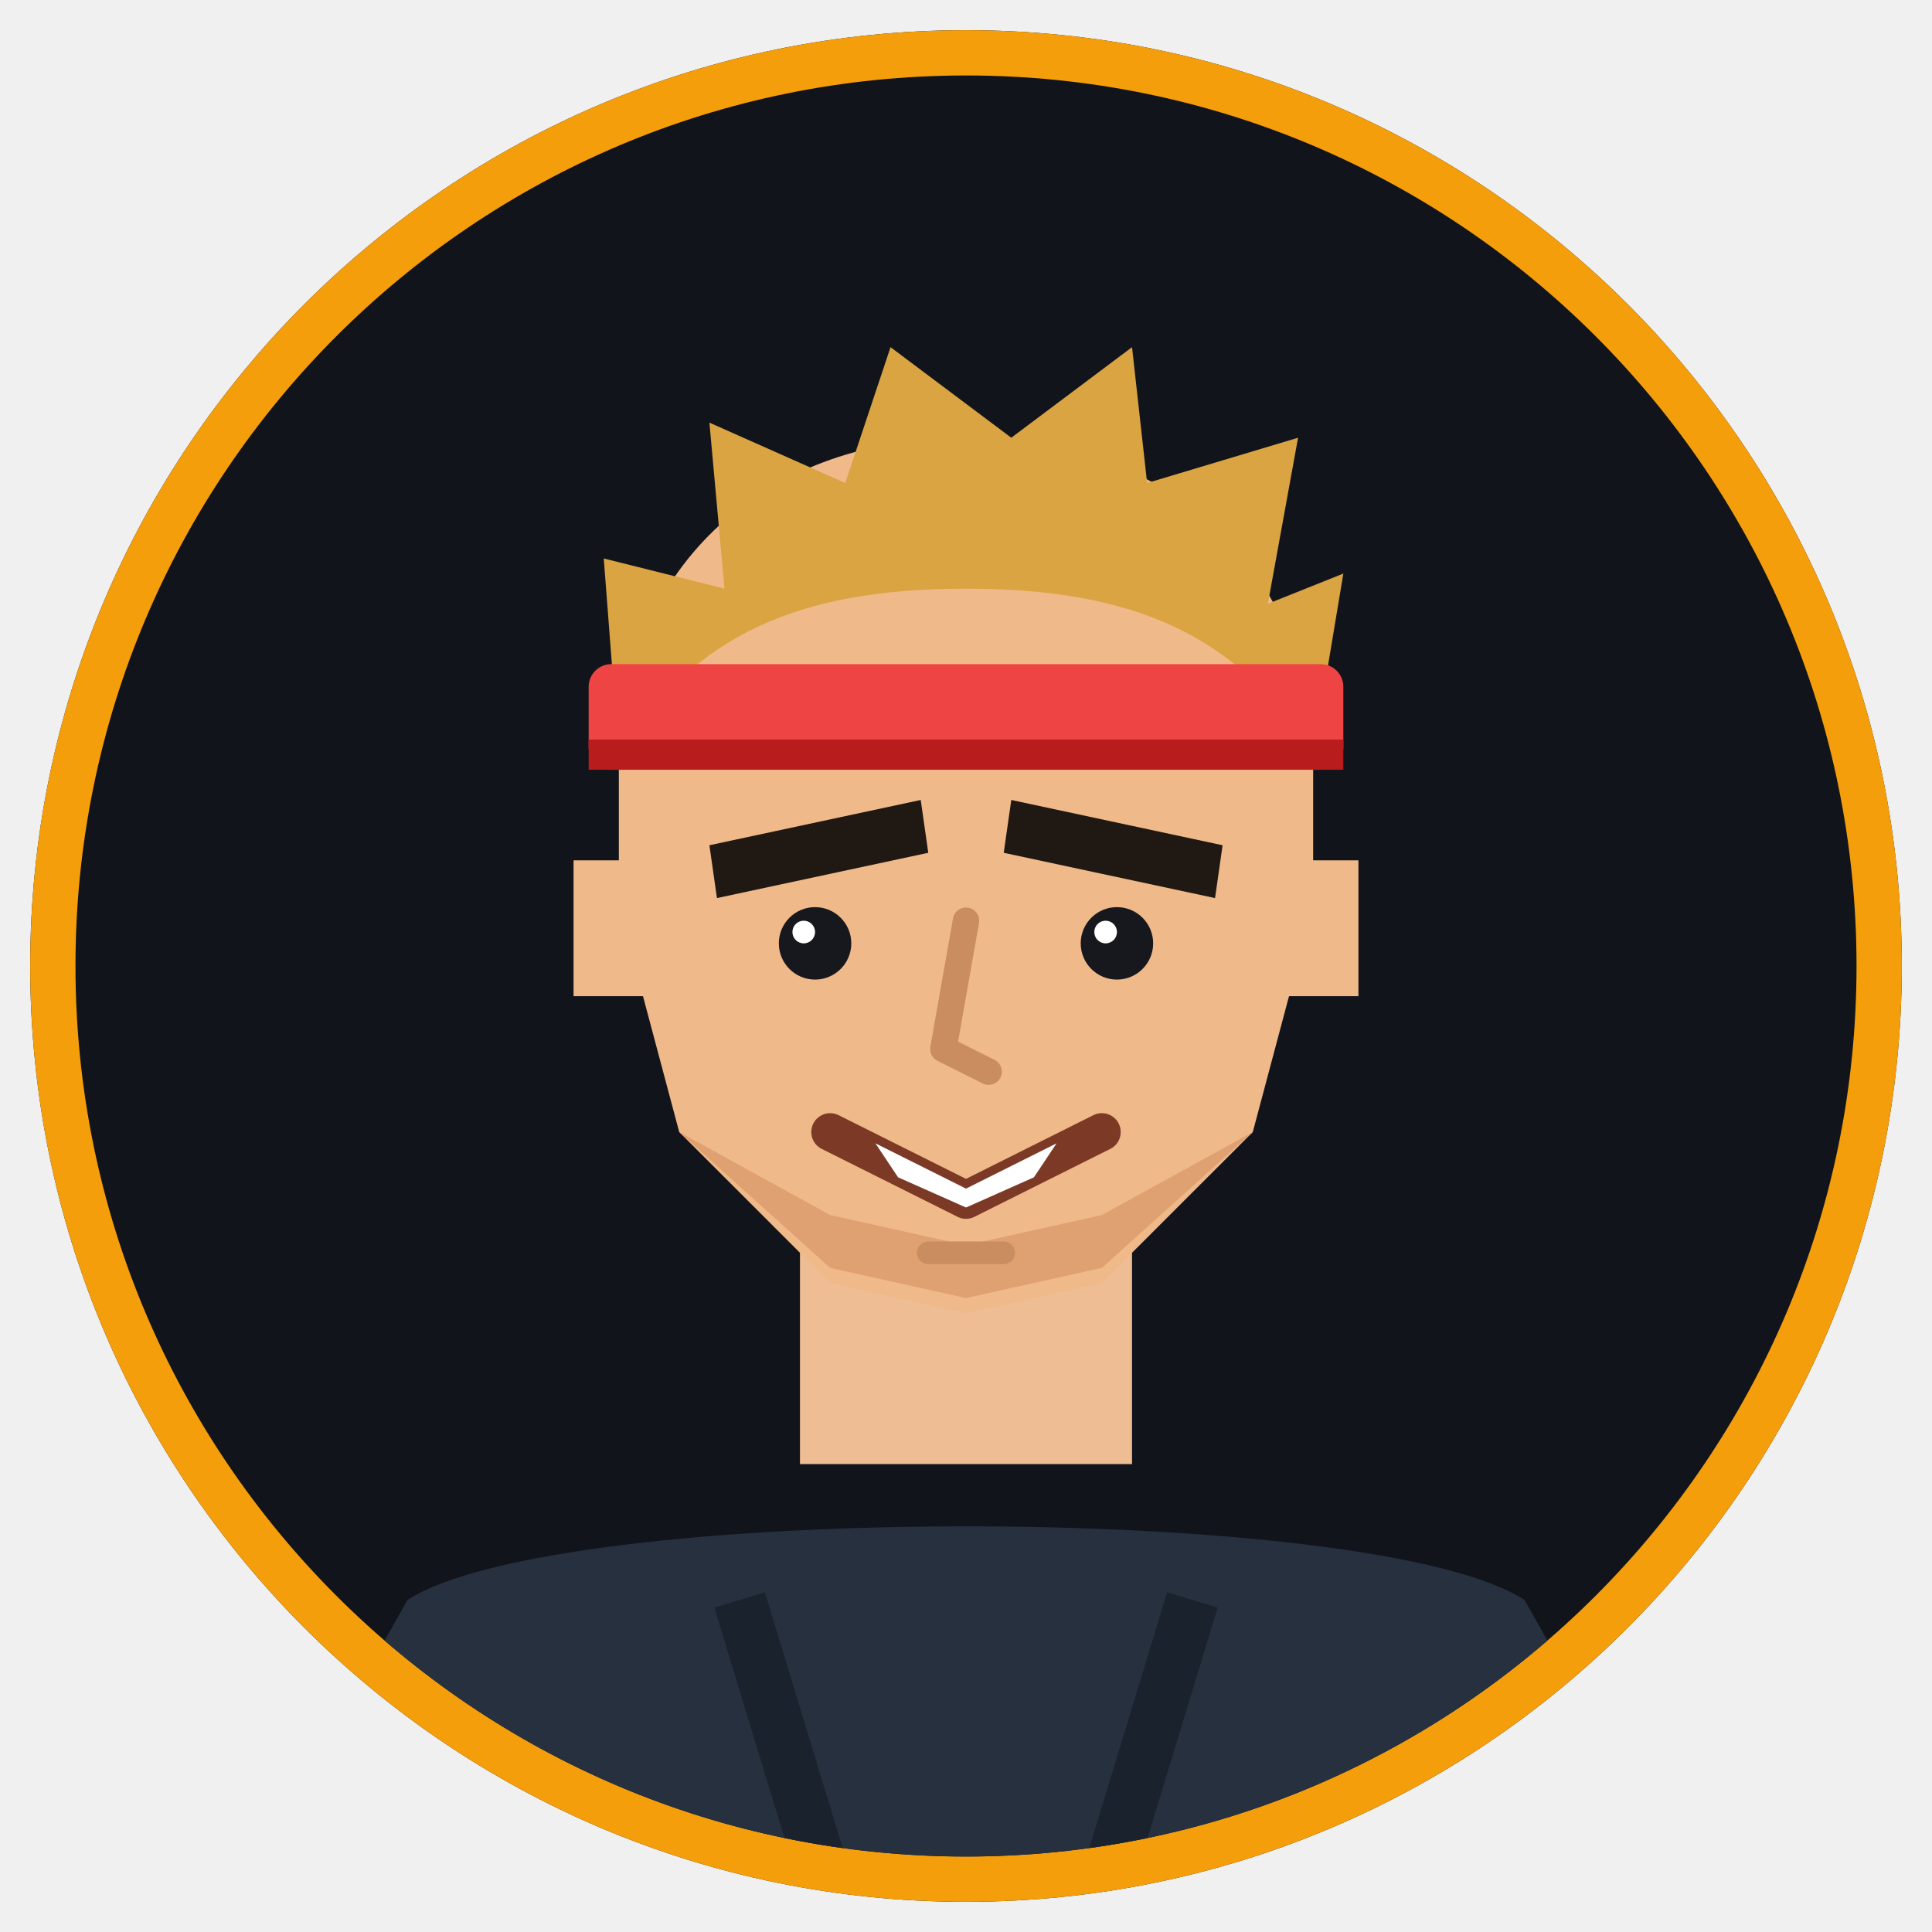
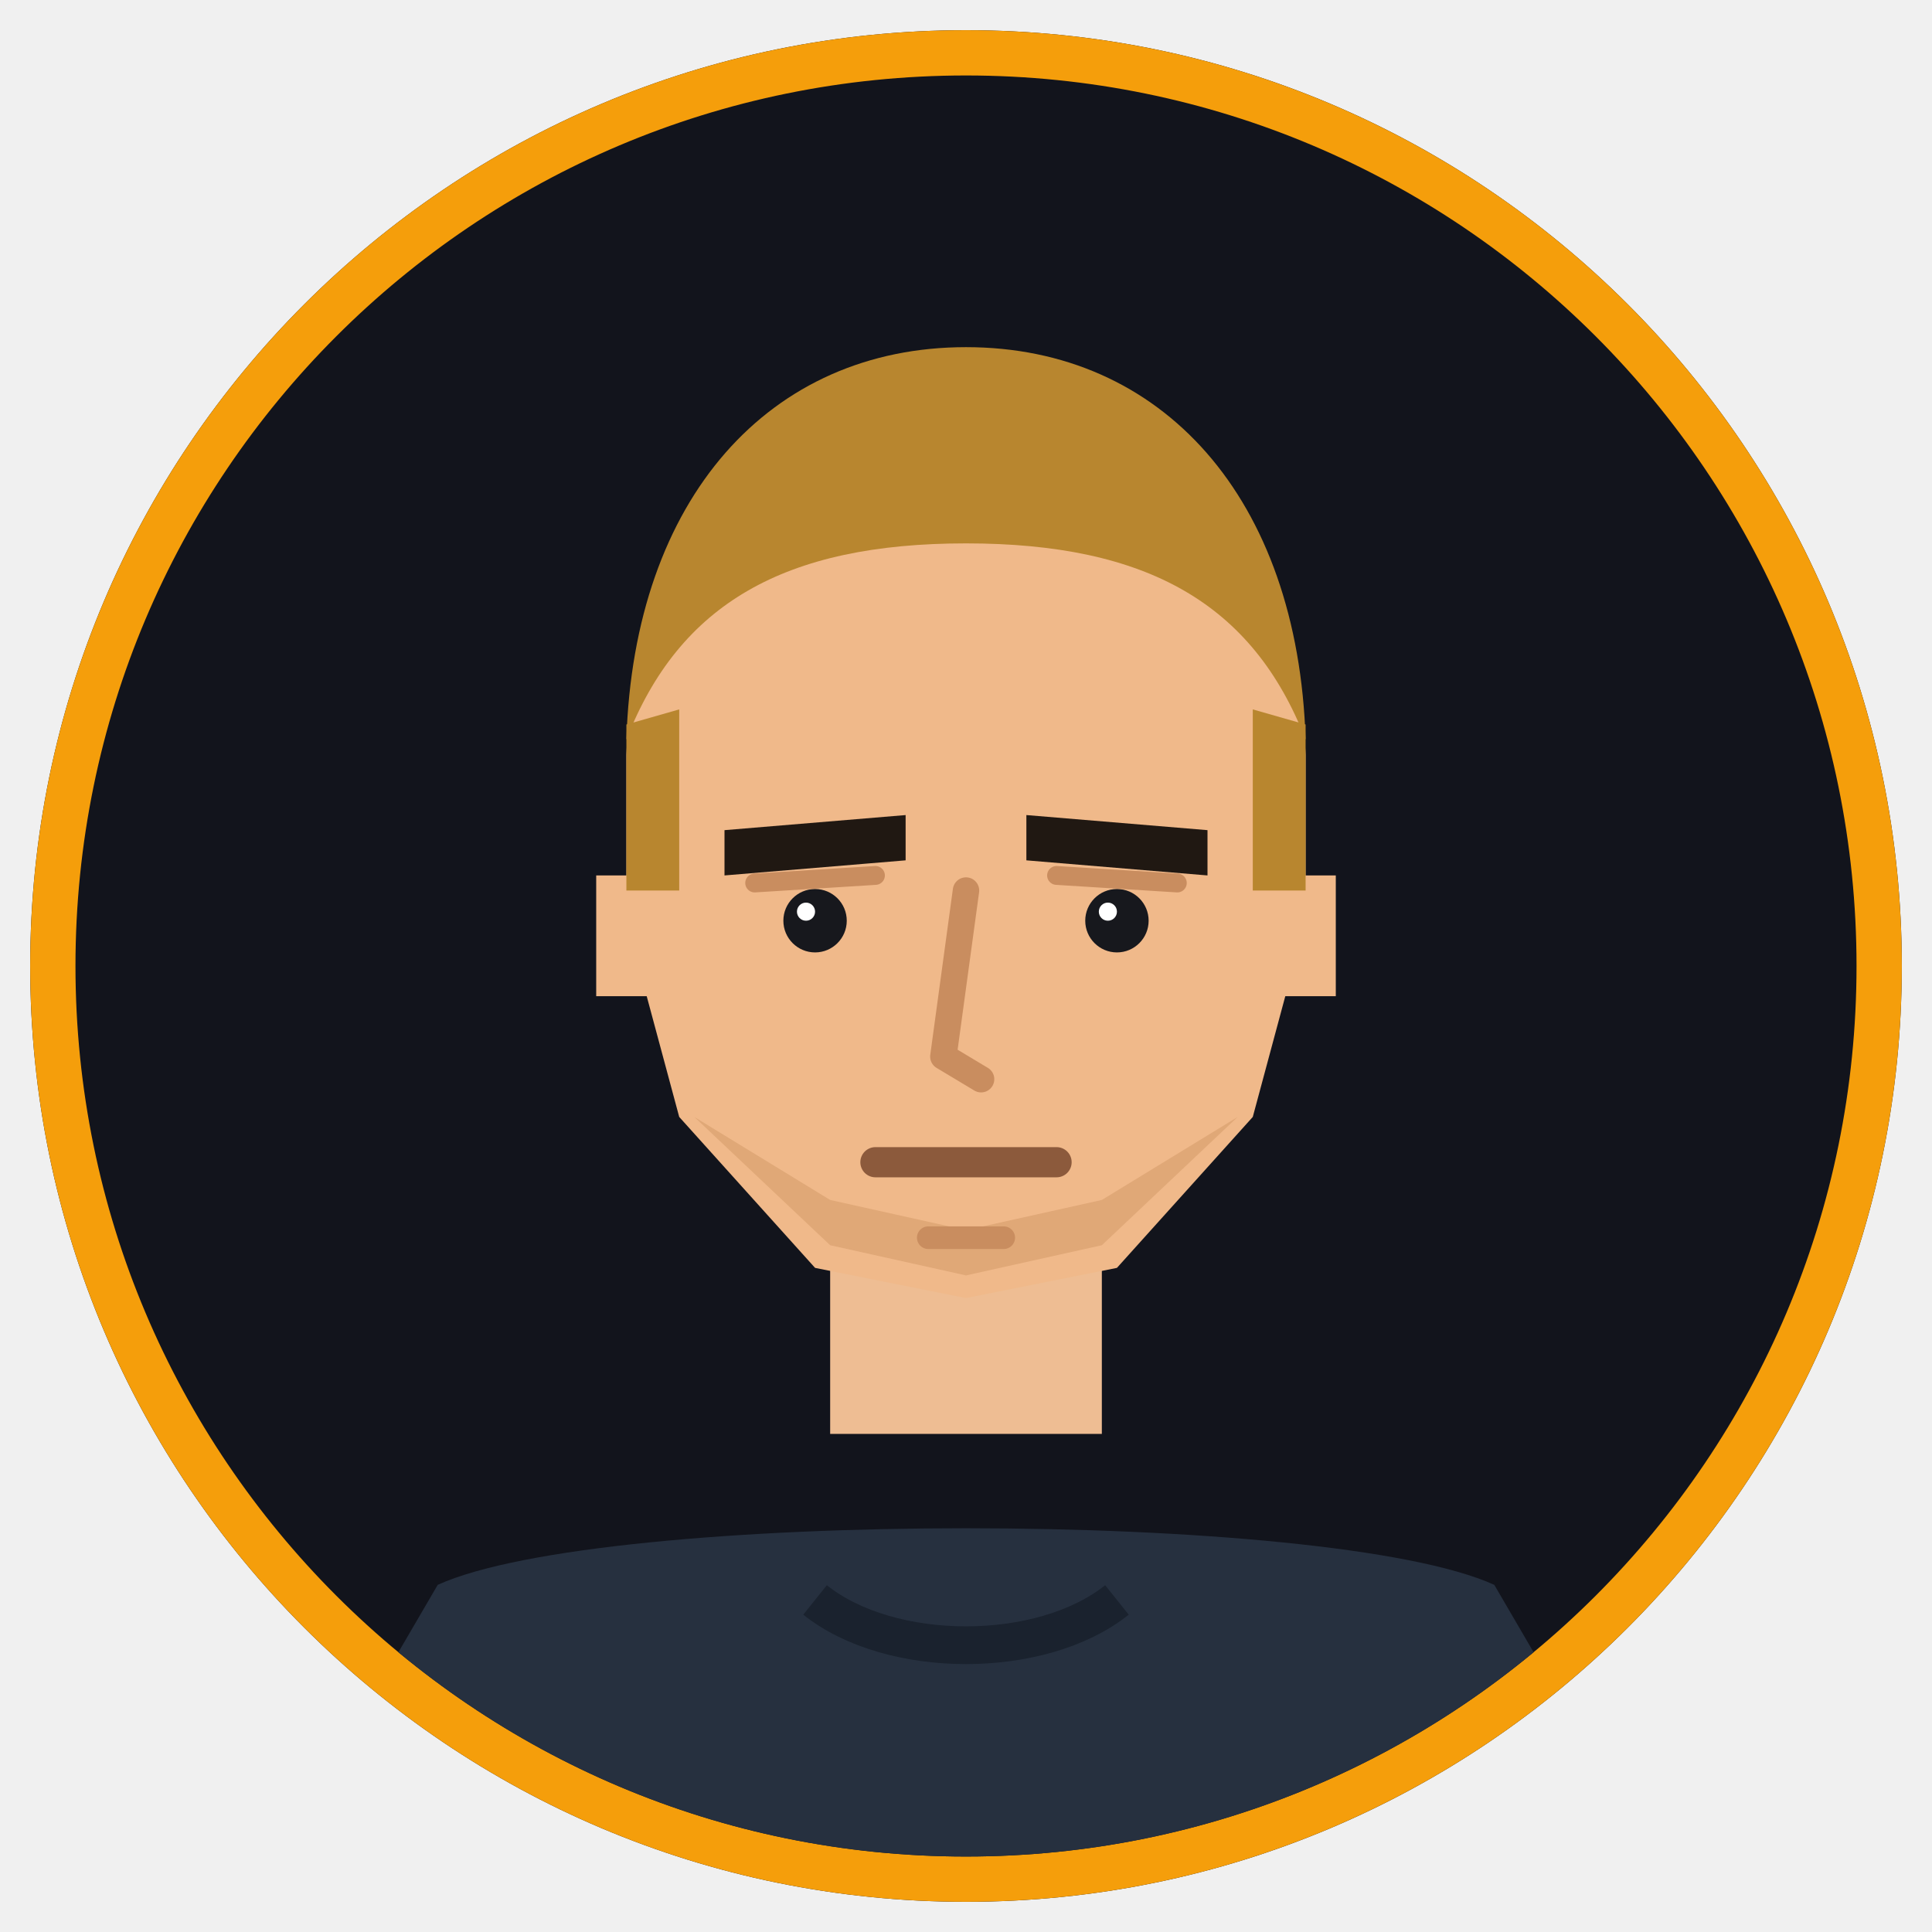
<svg xmlns="http://www.w3.org/2000/svg" viewBox="0 0 256 256" width="256" height="256" role="img" aria-label="Max — brave, driving voice">
  <circle cx="128" cy="128" r="124" fill="#12141c" />
  <circle cx="128" cy="128" r="121" fill="none" stroke="#f59e0b" stroke-width="6" />
  <clipPath id="discM">
    <circle cx="128" cy="128" r="118" />
  </clipPath>
  <g clip-path="url(#discM)">
-     <rect x="106" y="158" width="44" height="36" fill="#eebd93" />
-     <path d="M28 258 L54 212 C74 199 182 199 202 212 L228 258 Z" fill="#26303f" />
-     <path d="M98 212 L112 258 M158 212 L144 258" fill="none" stroke="#1a222e" stroke-width="7" />
-     <rect x="76" y="114" width="10" height="18" fill="#f0b98a" />
-     <rect x="170" y="114" width="10" height="18" fill="#f0b98a" />
-     <path d="M128 58 C154 58 172 74 174 98 L174 120 L166 150 L146 170 L128 174              L110 170 L90 150 L82 120 L82 98 C84 74 102 58 128 58 Z" fill="#f0b98a" />
-     <path d="M90 150 L110 168 L128 172 L146 168 L166 150 L146 161 L128 165 L110 161 Z" fill="#dfa171" />
-     <path d="M82 100 L80 74 L96 78 L94 56 L112 64 L118 46 L134 58 L150 46              L152 64 L172 58 L168 80 L178 76 L174 100              C164 84 150 78 128 78 C106 78 92 84 82 100 Z" fill="#d9a441" />
-     <rect x="78" y="88" width="100" height="14" rx="3" fill="#ef4444" />
-     <rect x="78" y="98" width="100" height="4" fill="#b91c1c" />
-     <path d="M94 112 L122 106 L123 113 L95 119 Z" fill="#201812" />
-     <path d="M162 112 L134 106 L133 113 L161 119 Z" fill="#201812" />
-     <circle cx="108" cy="125" r="4.8" fill="#17181d" />
-     <circle cx="148" cy="125" r="4.8" fill="#17181d" />
-     <circle cx="106.5" cy="123.5" r="1.5" fill="#ffffff" />
-     <circle cx="146.5" cy="123.5" r="1.5" fill="#ffffff" />
-     <path d="M128 122 L125 139 L131 142" fill="none" stroke="#c98d5f" stroke-width="3.5" stroke-linejoin="round" stroke-linecap="round" />
-     <path d="M110 150 L128 159 L146 150" fill="none" stroke="#7c3a26" stroke-width="5" stroke-linecap="round" stroke-linejoin="round" />
-     <path d="M116 151.5 L128 157.5 L140 151.5 L137 156 L128 160 L119 156 Z" fill="#ffffff" />
-     <path d="M123 166 L133 166" fill="none" stroke="#c98d5f" stroke-width="3" stroke-linecap="round" />
+     <rect x="110" y="156" width="36" height="34" fill="#eebd93" />
+     <path d="M30 258 L58 210 C80 200 176 200 198 210 L226 258 Z" fill="#26303f" />
+     <path d="M108 212 C118 220 138 220 148 212" fill="none" stroke="#1a222e" stroke-width="5" />
+     <rect x="79" y="116" width="9" height="16" fill="#f0b98a" />
+     <rect x="168" y="116" width="9" height="16" fill="#f0b98a" />
+     <path d="M128 56 C154 56 172 74 173 100 L173 122 L166 148 L148 168 L128 172              L108 168 L90 148 L83 122 L83 100 C84 74 102 56 128 56 Z" fill="#f0b98a" />
+     <path d="M92 148 L110 165 L128 169 L146 165 L164 148 L146 159 L128 163 L110 159 Z" fill="#e0a877" />
+     <path d="M83 98 C84 66 102 46 128 46 C154 46 172 66 173 98              C166 80 152 72 128 72 C104 72 90 80 83 98 Z" fill="#b8862f" />
+     <path d="M83 96 L83 118 L90 118 L90 94 Z" fill="#b8862f" />
+     <path d="M173 96 L173 118 L166 118 L166 94 Z" fill="#b8862f" />
+     <path d="M96 110 L120 108 L120 114 L96 116 Z" fill="#201812" />
+     <path d="M160 110 L136 108 L136 114 L160 116 Z" fill="#201812" />
+     <circle cx="108" cy="122" r="4.2" fill="#17181d" />
+     <circle cx="148" cy="122" r="4.2" fill="#17181d" />
+     <circle cx="106.8" cy="120.8" r="1.2" fill="#ffffff" />
+     <circle cx="146.8" cy="120.8" r="1.2" fill="#ffffff" />
+     <path d="M100 117 L116 116" fill="none" stroke="#c98d5f" stroke-width="2.5" stroke-linecap="round" />
+     <path d="M140 116 L156 117" fill="none" stroke="#c98d5f" stroke-width="2.5" stroke-linecap="round" />
+     <path d="M128 118 L125 140 L130 143" fill="none" stroke="#c98d5f" stroke-width="3.5" stroke-linejoin="round" stroke-linecap="round" />
+     <path d="M116 154 L140 154" fill="none" stroke="#8c5a3c" stroke-width="4" stroke-linecap="round" />
+     <path d="M123 164 L133 164" fill="none" stroke="#c98d5f" stroke-width="3" stroke-linecap="round" />
  </g>
</svg>
